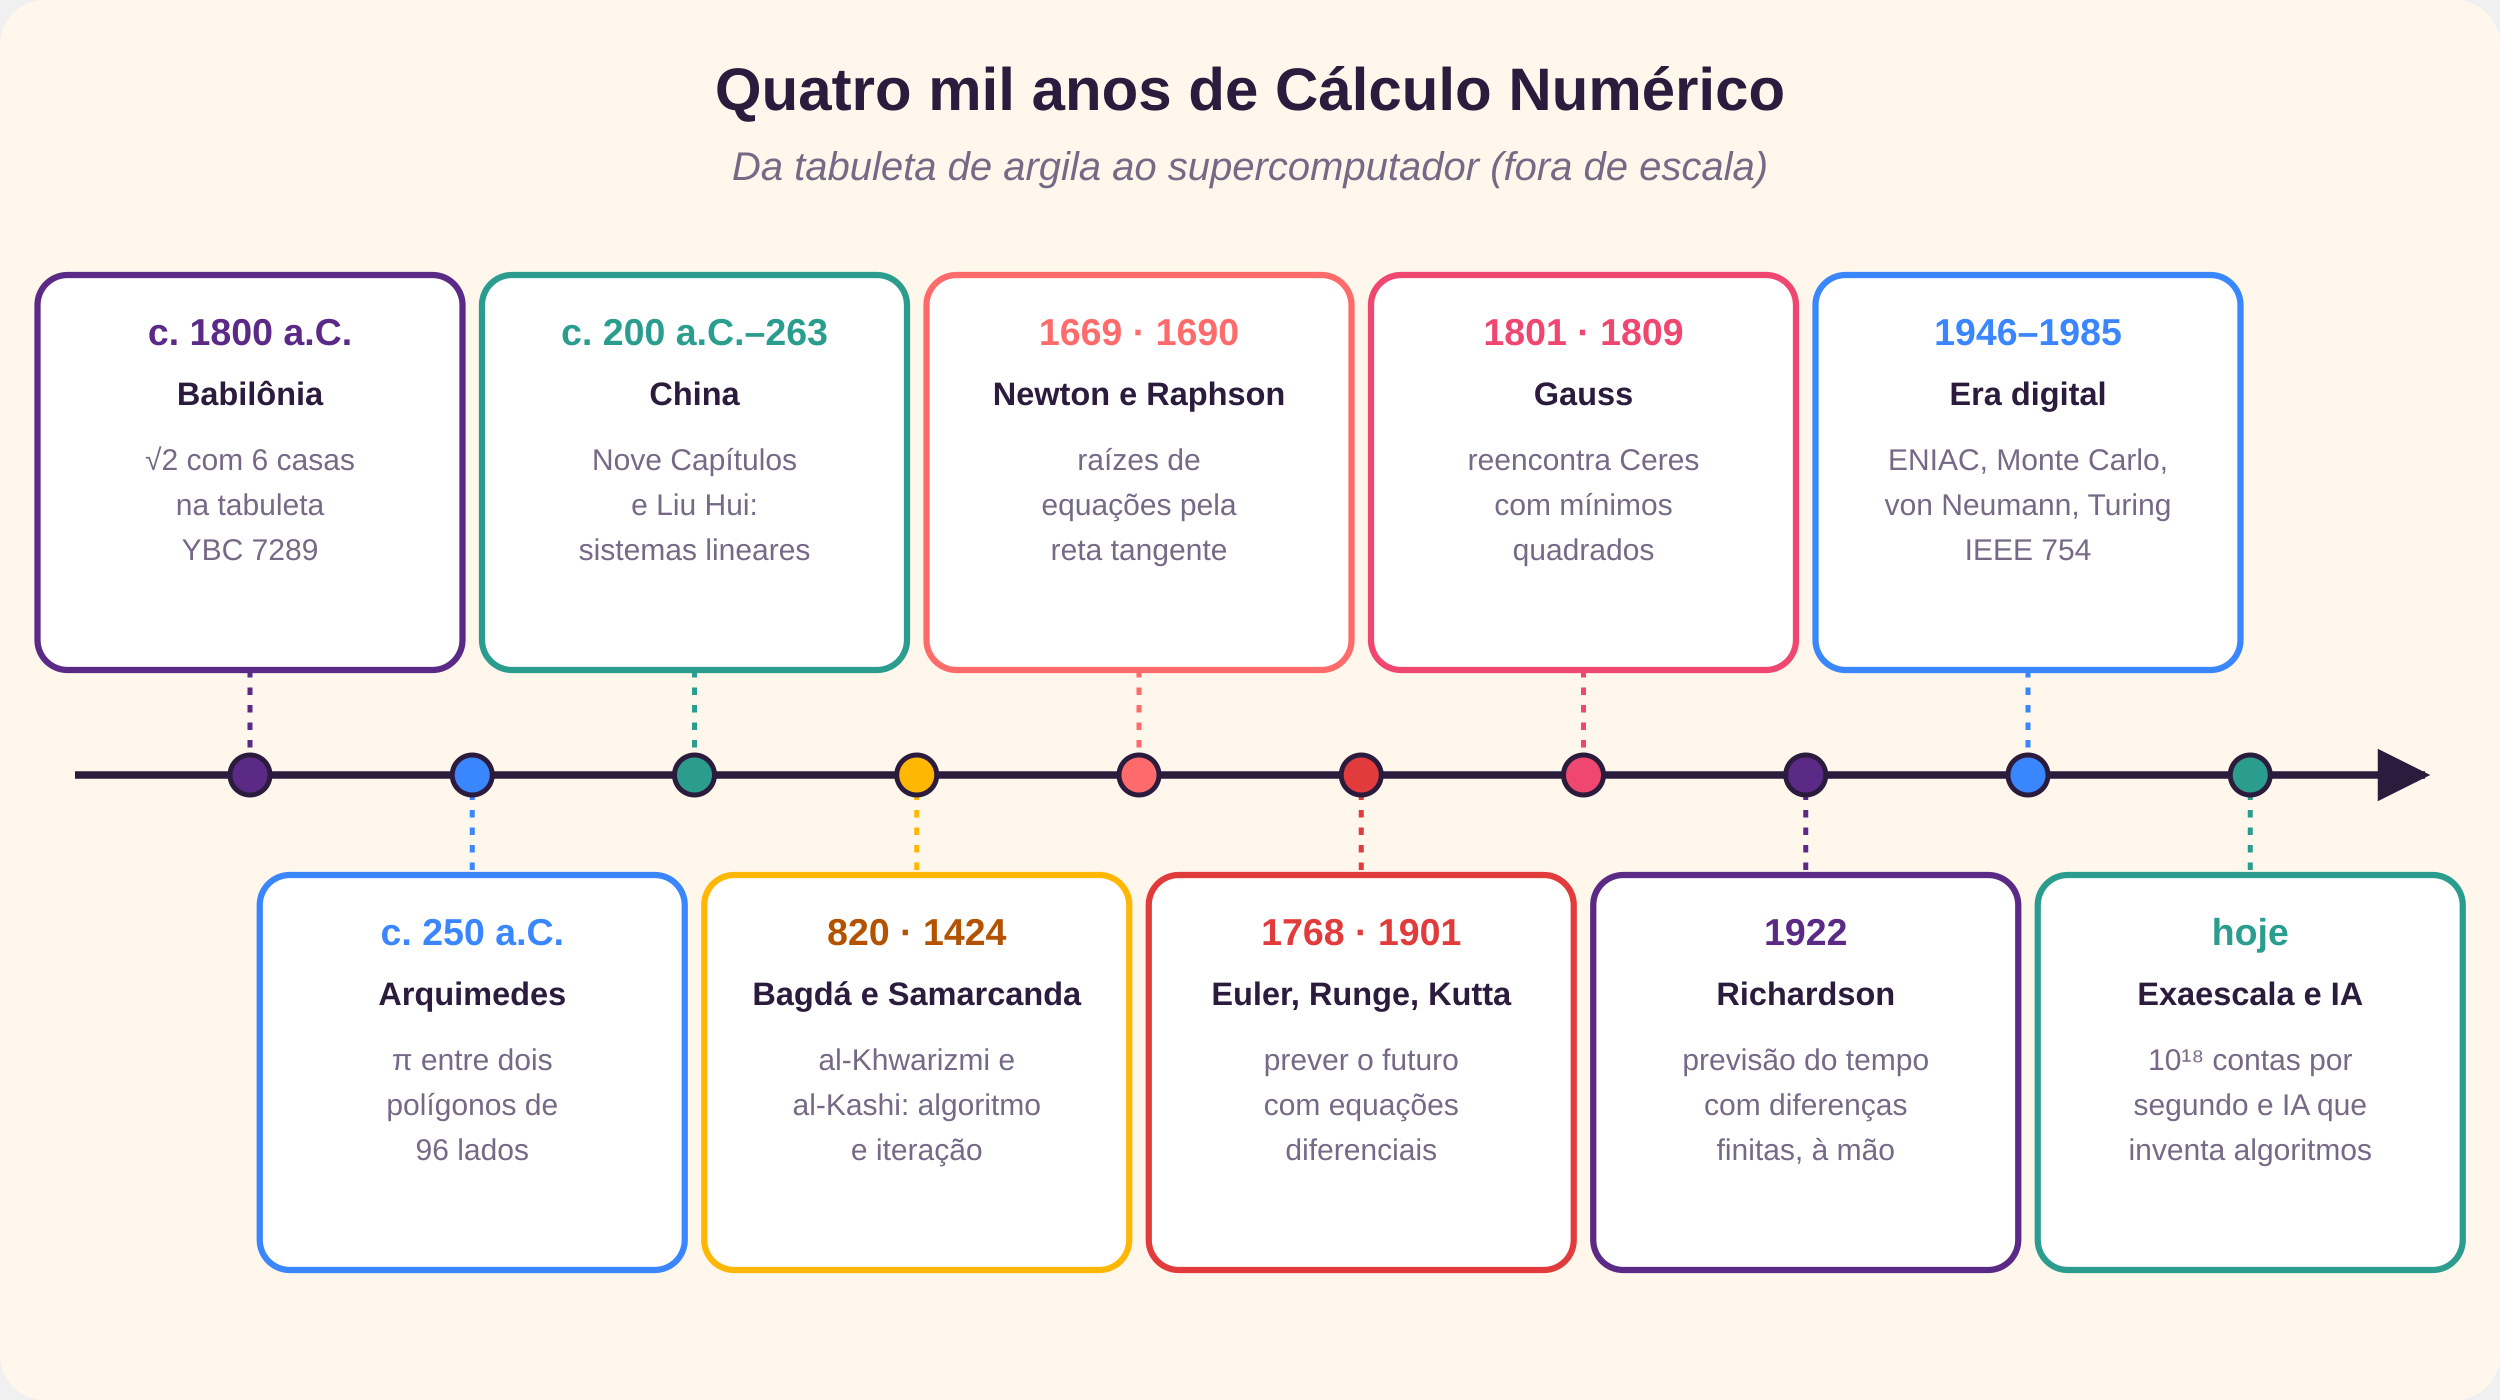
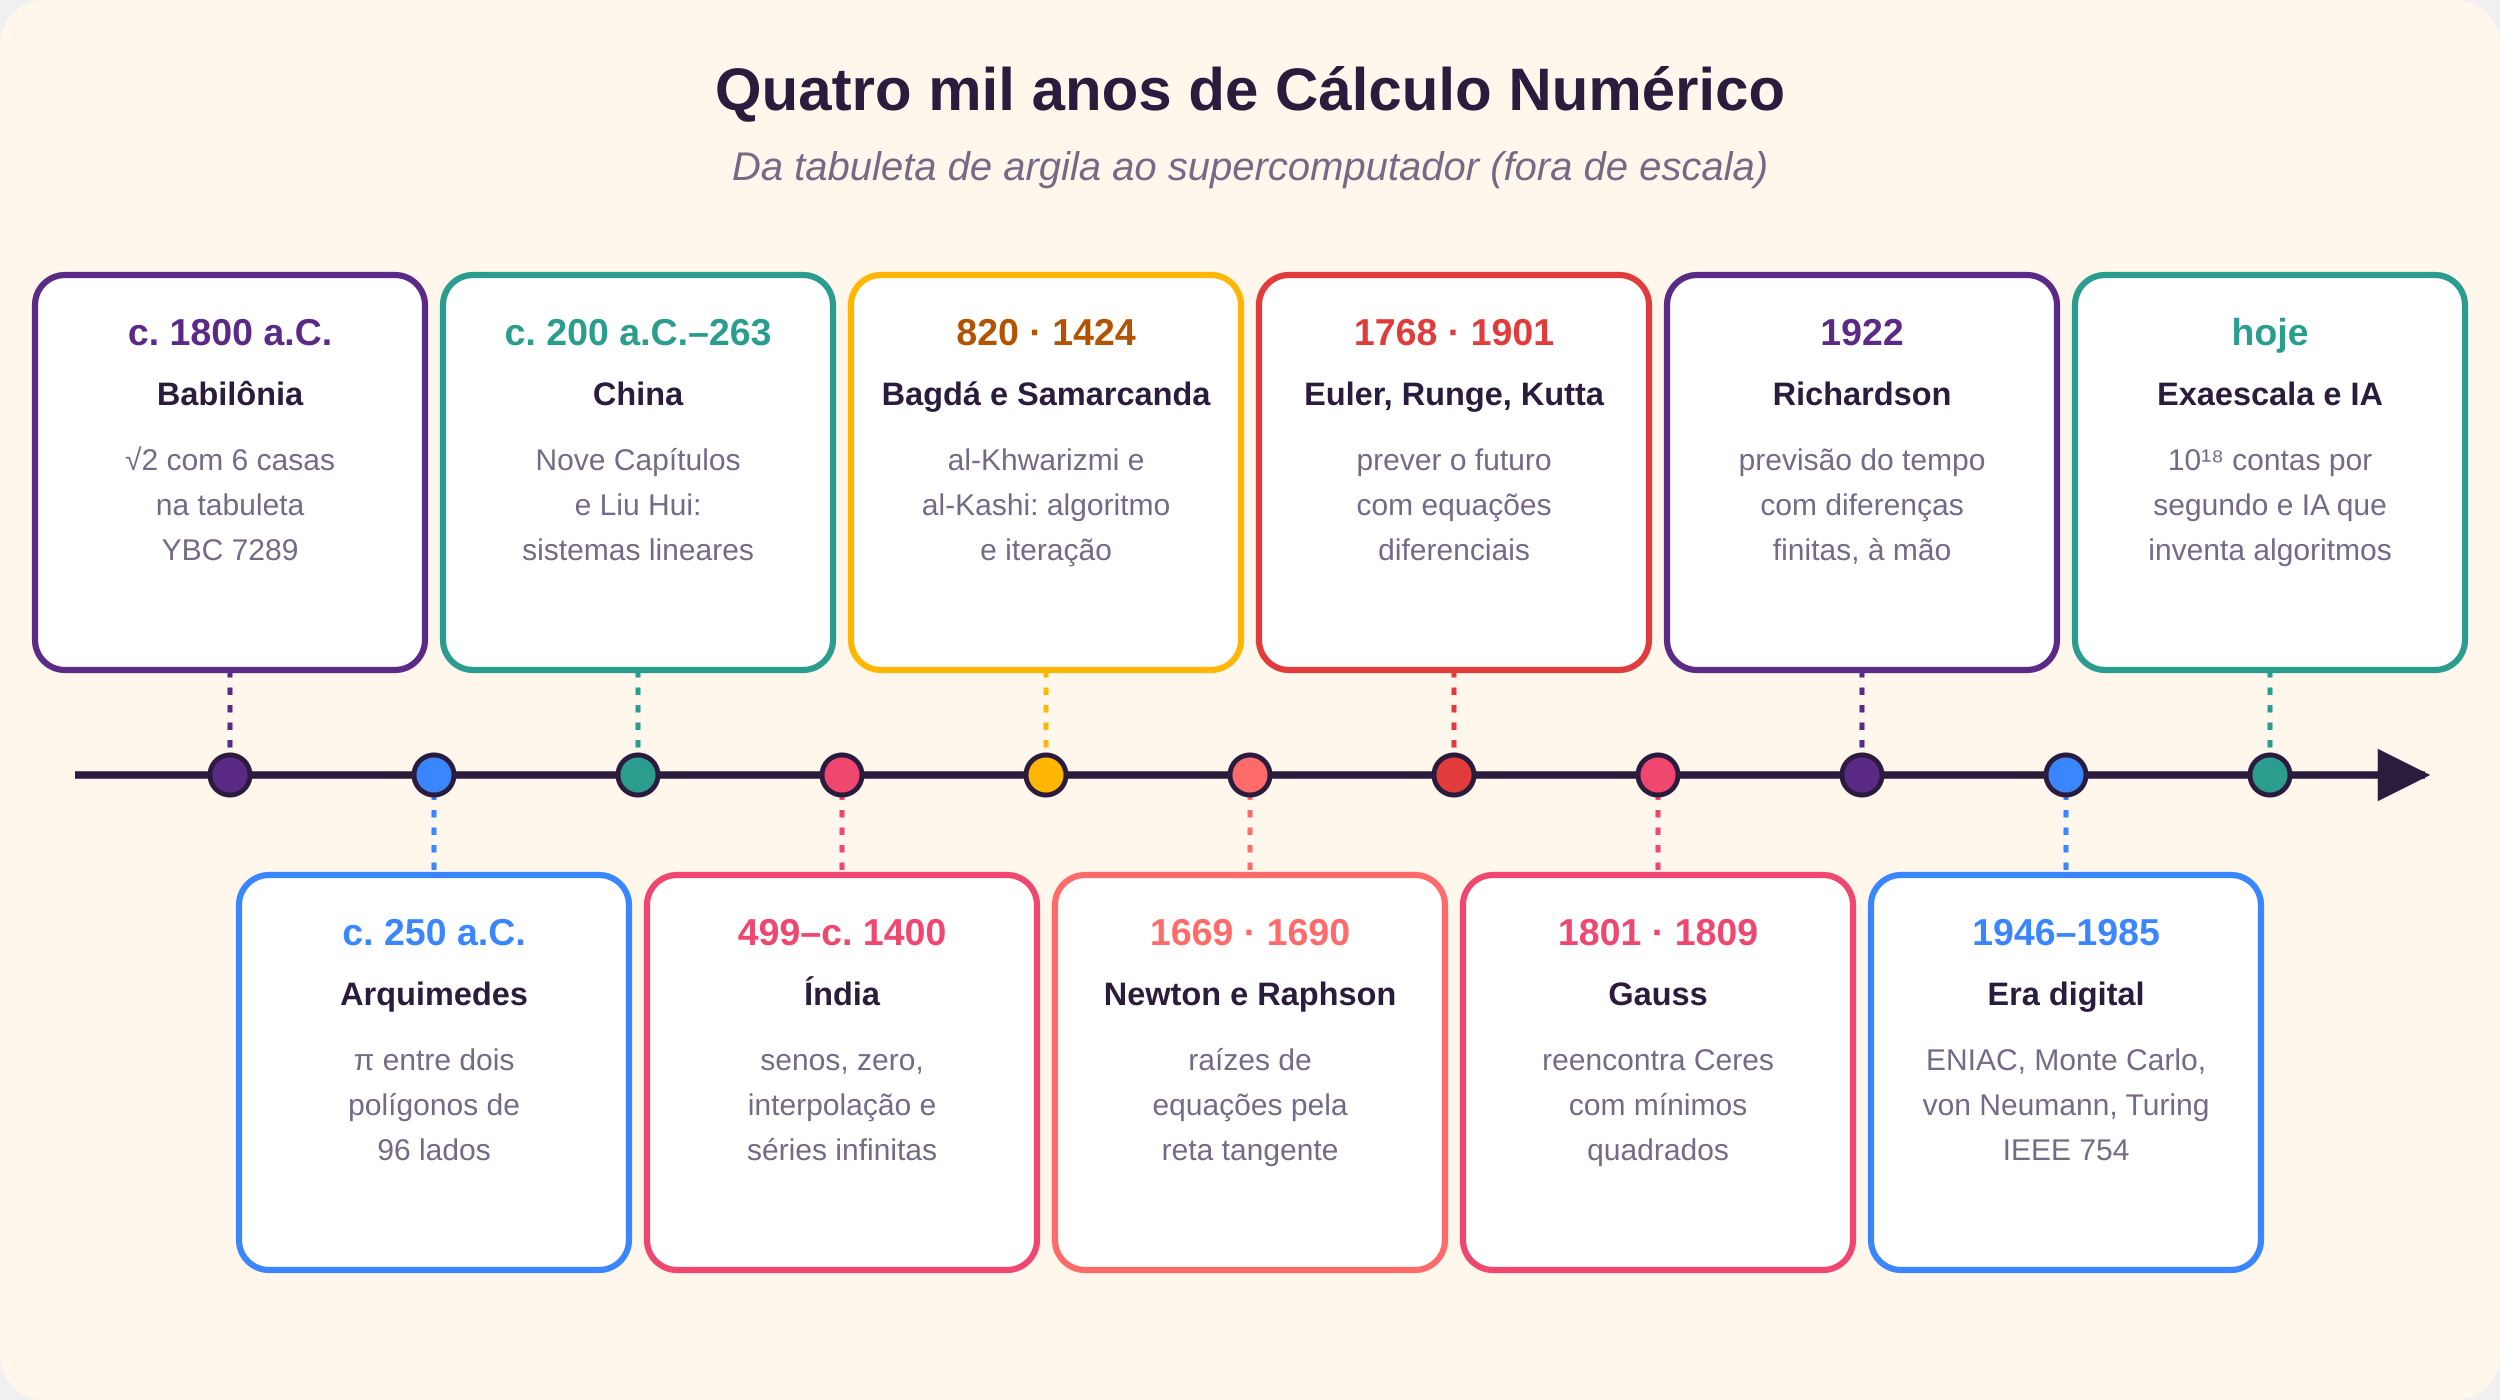
<svg xmlns="http://www.w3.org/2000/svg" viewBox="0 0 1000 560" role="img" aria-labelledby="t d" lang="pt-BR" font-family="'Trebuchet MS', 'Segoe UI', 'Helvetica Neue', Arial, sans-serif">
  <defs>
    <marker id="ar" viewBox="0 0 10 10" refX="9" refY="5" markerWidth="7" markerHeight="7" orient="auto-start-reverse">
      <path d="M0 0 L10 5 L0 10 z" fill="#2B1B3D" />
    </marker>
    <marker id="ap" viewBox="0 0 10 10" refX="9" refY="5" markerWidth="7" markerHeight="7" orient="auto-start-reverse">
      <path d="M0 0 L10 5 L0 10 z" fill="#5B2A86" />
    </marker>
    <marker id="as" viewBox="0 0 10 10" refX="9" refY="5" markerWidth="7" markerHeight="7" orient="auto-start-reverse">
      <path d="M0 0 L10 5 L0 10 z" fill="#3A86FF" />
    </marker>
    <marker id="am" viewBox="0 0 10 10" refX="9" refY="5" markerWidth="7" markerHeight="7" orient="auto-start-reverse">
      <path d="M0 0 L10 5 L0 10 z" fill="#2A9D8F" />
    </marker>
    <marker id="ac" viewBox="0 0 10 10" refX="9" refY="5" markerWidth="7" markerHeight="7" orient="auto-start-reverse">
      <path d="M0 0 L10 5 L0 10 z" fill="#FF6B6B" />
    </marker>
    <marker id="ag" viewBox="0 0 10 10" refX="9" refY="5" markerWidth="7" markerHeight="7" orient="auto-start-reverse">
      <path d="M0 0 L10 5 L0 10 z" fill="#B35300" />
    </marker>
    <marker id="au" viewBox="0 0 10 10" refX="9" refY="5" markerWidth="7" markerHeight="7" orient="auto-start-reverse">
      <path d="M0 0 L10 5 L0 10 z" fill="#756986" />
    </marker>
  </defs>
  <rect width="1000" height="560" rx="18" fill="#FFF7EC" />
  <text x="500" y="44" font-size="24" fill="#2B1B3D" text-anchor="middle" font-weight="700">Quatro mil anos de Cálculo Numérico</text>
  <text x="500" y="72" font-size="16" fill="#756986" text-anchor="middle" font-style="italic">Da tabuleta de argila ao supercomputador (fora de escala)</text>
  <line x1="30" y1="310" x2="970" y2="310" stroke="#2B1B3D" stroke-width="3" marker-end="url(#ar)" />
-   <line x1="100" y1="268" x2="100" y2="310" stroke="#5B2A86" stroke-width="2" stroke-dasharray="3 4" />
-   <circle cx="100" cy="310" r="8" fill="#5B2A86" stroke="#2B1B3D" stroke-width="2" />
-   <rect x="15" y="110" width="170" height="158" rx="12" fill="#FFFFFF" stroke="#5B2A86" stroke-width="2.5" />
-   <text x="100" y="138" font-size="15" fill="#5B2A86" text-anchor="middle" font-weight="700">c. 1800 a.C.</text>
-   <text x="100" y="162" font-size="13" fill="#2B1B3D" text-anchor="middle" font-weight="700">Babilônia</text>
-   <text x="100" y="188" font-size="12" fill="#756986" text-anchor="middle">√2 com 6 casas</text>
-   <text x="100" y="206" font-size="12" fill="#756986" text-anchor="middle">na tabuleta</text>
-   <text x="100" y="224" font-size="12" fill="#756986" text-anchor="middle">YBC 7289</text>
-   <line x1="188.9" y1="310" x2="188.9" y2="350" stroke="#3A86FF" stroke-width="2" stroke-dasharray="3 4" />
-   <circle cx="188.9" cy="310" r="8" fill="#3A86FF" stroke="#2B1B3D" stroke-width="2" />
-   <rect x="103.9" y="350" width="170" height="158" rx="12" fill="#FFFFFF" stroke="#3A86FF" stroke-width="2.5" />
-   <text x="188.9" y="378" font-size="15" fill="#3A86FF" text-anchor="middle" font-weight="700">c. 250 a.C.</text>
-   <text x="188.9" y="402" font-size="13" fill="#2B1B3D" text-anchor="middle" font-weight="700">Arquimedes</text>
-   <text x="188.9" y="428" font-size="12" fill="#756986" text-anchor="middle">π entre dois</text>
-   <text x="188.9" y="446" font-size="12" fill="#756986" text-anchor="middle">polígonos de</text>
-   <text x="188.9" y="464" font-size="12" fill="#756986" text-anchor="middle">96 lados</text>
-   <line x1="277.8" y1="268" x2="277.8" y2="310" stroke="#2A9D8F" stroke-width="2" stroke-dasharray="3 4" />
-   <circle cx="277.8" cy="310" r="8" fill="#2A9D8F" stroke="#2B1B3D" stroke-width="2" />
-   <rect x="192.8" y="110" width="170" height="158" rx="12" fill="#FFFFFF" stroke="#2A9D8F" stroke-width="2.5" />
-   <text x="277.8" y="138" font-size="15" fill="#2A9D8F" text-anchor="middle" font-weight="700">c. 200 a.C.–263</text>
-   <text x="277.8" y="162" font-size="13" fill="#2B1B3D" text-anchor="middle" font-weight="700">China</text>
-   <text x="277.8" y="188" font-size="12" fill="#756986" text-anchor="middle">Nove Capítulos</text>
-   <text x="277.8" y="206" font-size="12" fill="#756986" text-anchor="middle">e Liu Hui:</text>
-   <text x="277.8" y="224" font-size="12" fill="#756986" text-anchor="middle">sistemas lineares</text>
-   <line x1="366.7" y1="310" x2="366.7" y2="350" stroke="#FFB703" stroke-width="2" stroke-dasharray="3 4" />
-   <circle cx="366.7" cy="310" r="8" fill="#FFB703" stroke="#2B1B3D" stroke-width="2" />
-   <rect x="281.7" y="350" width="170" height="158" rx="12" fill="#FFFFFF" stroke="#FFB703" stroke-width="2.5" />
-   <text x="366.7" y="378" font-size="15" fill="#B35300" text-anchor="middle" font-weight="700">820 · 1424</text>
-   <text x="366.7" y="402" font-size="13" fill="#2B1B3D" text-anchor="middle" font-weight="700">Bagdá e Samarcanda</text>
-   <text x="366.7" y="428" font-size="12" fill="#756986" text-anchor="middle">al-Khwarizmi e</text>
-   <text x="366.7" y="446" font-size="12" fill="#756986" text-anchor="middle">al-Kashi: algoritmo</text>
-   <text x="366.7" y="464" font-size="12" fill="#756986" text-anchor="middle">e iteração</text>
-   <line x1="455.6" y1="268" x2="455.6" y2="310" stroke="#FF6B6B" stroke-width="2" stroke-dasharray="3 4" />
-   <circle cx="455.6" cy="310" r="8" fill="#FF6B6B" stroke="#2B1B3D" stroke-width="2" />
-   <rect x="370.6" y="110" width="170" height="158" rx="12" fill="#FFFFFF" stroke="#FF6B6B" stroke-width="2.5" />
-   <text x="455.6" y="138" font-size="15" fill="#FF6B6B" text-anchor="middle" font-weight="700">1669 · 1690</text>
-   <text x="455.6" y="162" font-size="13" fill="#2B1B3D" text-anchor="middle" font-weight="700">Newton e Raphson</text>
-   <text x="455.6" y="188" font-size="12" fill="#756986" text-anchor="middle">raízes de</text>
-   <text x="455.6" y="206" font-size="12" fill="#756986" text-anchor="middle">equações pela</text>
-   <text x="455.6" y="224" font-size="12" fill="#756986" text-anchor="middle">reta tangente</text>
-   <line x1="544.5" y1="310" x2="544.5" y2="350" stroke="#E23B3B" stroke-width="2" stroke-dasharray="3 4" />
-   <circle cx="544.5" cy="310" r="8" fill="#E23B3B" stroke="#2B1B3D" stroke-width="2" />
-   <rect x="459.5" y="350" width="170" height="158" rx="12" fill="#FFFFFF" stroke="#E23B3B" stroke-width="2.5" />
-   <text x="544.5" y="378" font-size="15" fill="#E23B3B" text-anchor="middle" font-weight="700">1768 · 1901</text>
-   <text x="544.5" y="402" font-size="13" fill="#2B1B3D" text-anchor="middle" font-weight="700">Euler, Runge, Kutta</text>
-   <text x="544.5" y="428" font-size="12" fill="#756986" text-anchor="middle">prever o futuro</text>
-   <text x="544.5" y="446" font-size="12" fill="#756986" text-anchor="middle">com equações</text>
-   <text x="544.5" y="464" font-size="12" fill="#756986" text-anchor="middle">diferenciais</text>
-   <line x1="633.4" y1="268" x2="633.4" y2="310" stroke="#EF476F" stroke-width="2" stroke-dasharray="3 4" />
-   <circle cx="633.4" cy="310" r="8" fill="#EF476F" stroke="#2B1B3D" stroke-width="2" />
-   <rect x="548.4" y="110" width="170" height="158" rx="12" fill="#FFFFFF" stroke="#EF476F" stroke-width="2.5" />
-   <text x="633.4" y="138" font-size="15" fill="#EF476F" text-anchor="middle" font-weight="700">1801 · 1809</text>
-   <text x="633.4" y="162" font-size="13" fill="#2B1B3D" text-anchor="middle" font-weight="700">Gauss</text>
-   <text x="633.4" y="188" font-size="12" fill="#756986" text-anchor="middle">reencontra Ceres</text>
-   <text x="633.4" y="206" font-size="12" fill="#756986" text-anchor="middle">com mínimos</text>
-   <text x="633.4" y="224" font-size="12" fill="#756986" text-anchor="middle">quadrados</text>
-   <line x1="722.3" y1="310" x2="722.3" y2="350" stroke="#5B2A86" stroke-width="2" stroke-dasharray="3 4" />
-   <circle cx="722.3" cy="310" r="8" fill="#5B2A86" stroke="#2B1B3D" stroke-width="2" />
-   <rect x="637.3" y="350" width="170" height="158" rx="12" fill="#FFFFFF" stroke="#5B2A86" stroke-width="2.5" />
-   <text x="722.3" y="378" font-size="15" fill="#5B2A86" text-anchor="middle" font-weight="700">1922</text>
-   <text x="722.3" y="402" font-size="13" fill="#2B1B3D" text-anchor="middle" font-weight="700">Richardson</text>
-   <text x="722.3" y="428" font-size="12" fill="#756986" text-anchor="middle">previsão do tempo</text>
-   <text x="722.3" y="446" font-size="12" fill="#756986" text-anchor="middle">com diferenças</text>
-   <text x="722.3" y="464" font-size="12" fill="#756986" text-anchor="middle">finitas, à mão</text>
-   <line x1="811.2" y1="268" x2="811.2" y2="310" stroke="#3A86FF" stroke-width="2" stroke-dasharray="3 4" />
-   <circle cx="811.2" cy="310" r="8" fill="#3A86FF" stroke="#2B1B3D" stroke-width="2" />
-   <rect x="726.2" y="110" width="170" height="158" rx="12" fill="#FFFFFF" stroke="#3A86FF" stroke-width="2.5" />
-   <text x="811.2" y="138" font-size="15" fill="#3A86FF" text-anchor="middle" font-weight="700">1946–1985</text>
-   <text x="811.2" y="162" font-size="13" fill="#2B1B3D" text-anchor="middle" font-weight="700">Era digital</text>
-   <text x="811.2" y="188" font-size="12" fill="#756986" text-anchor="middle">ENIAC, Monte Carlo,</text>
-   <text x="811.2" y="206" font-size="12" fill="#756986" text-anchor="middle">von Neumann, Turing</text>
-   <text x="811.2" y="224" font-size="12" fill="#756986" text-anchor="middle">IEEE 754</text>
-   <line x1="900.1" y1="310" x2="900.1" y2="350" stroke="#2A9D8F" stroke-width="2" stroke-dasharray="3 4" />
-   <circle cx="900.1" cy="310" r="8" fill="#2A9D8F" stroke="#2B1B3D" stroke-width="2" />
-   <rect x="815.1" y="350" width="170" height="158" rx="12" fill="#FFFFFF" stroke="#2A9D8F" stroke-width="2.5" />
-   <text x="900.1" y="378" font-size="15" fill="#2A9D8F" text-anchor="middle" font-weight="700">hoje</text>
-   <text x="900.1" y="402" font-size="13" fill="#2B1B3D" text-anchor="middle" font-weight="700">Exaescala e IA</text>
-   <text x="900.1" y="428" font-size="12" fill="#756986" text-anchor="middle">10¹⁸ contas por</text>
-   <text x="900.1" y="446" font-size="12" fill="#756986" text-anchor="middle">segundo e IA que</text>
-   <text x="900.1" y="464" font-size="12" fill="#756986" text-anchor="middle">inventa algoritmos</text>
+   <line x1="92" y1="268" x2="92" y2="310" stroke="#5B2A86" stroke-width="2" stroke-dasharray="3 4" />
+   <circle cx="92" cy="310" r="8" fill="#5B2A86" stroke="#2B1B3D" stroke-width="2" />
+   <rect x="14" y="110" width="156" height="158" rx="12" fill="#FFFFFF" stroke="#5B2A86" stroke-width="2.5" />
+   <text x="92" y="138" font-size="15" fill="#5B2A86" text-anchor="middle" font-weight="700">c. 1800 a.C.</text>
+   <text x="92" y="162" font-size="13" fill="#2B1B3D" text-anchor="middle" font-weight="700">Babilônia</text>
+   <text x="92" y="188" font-size="12" fill="#756986" text-anchor="middle">√2 com 6 casas</text>
+   <text x="92" y="206" font-size="12" fill="#756986" text-anchor="middle">na tabuleta</text>
+   <text x="92" y="224" font-size="12" fill="#756986" text-anchor="middle">YBC 7289</text>
+   <line x1="173.6" y1="310" x2="173.6" y2="350" stroke="#3A86FF" stroke-width="2" stroke-dasharray="3 4" />
+   <circle cx="173.6" cy="310" r="8" fill="#3A86FF" stroke="#2B1B3D" stroke-width="2" />
+   <rect x="95.6" y="350" width="156" height="158" rx="12" fill="#FFFFFF" stroke="#3A86FF" stroke-width="2.5" />
+   <text x="173.6" y="378" font-size="15" fill="#3A86FF" text-anchor="middle" font-weight="700">c. 250 a.C.</text>
+   <text x="173.6" y="402" font-size="13" fill="#2B1B3D" text-anchor="middle" font-weight="700">Arquimedes</text>
+   <text x="173.6" y="428" font-size="12" fill="#756986" text-anchor="middle">π entre dois</text>
+   <text x="173.6" y="446" font-size="12" fill="#756986" text-anchor="middle">polígonos de</text>
+   <text x="173.6" y="464" font-size="12" fill="#756986" text-anchor="middle">96 lados</text>
+   <line x1="255.2" y1="268" x2="255.2" y2="310" stroke="#2A9D8F" stroke-width="2" stroke-dasharray="3 4" />
+   <circle cx="255.2" cy="310" r="8" fill="#2A9D8F" stroke="#2B1B3D" stroke-width="2" />
+   <rect x="177.2" y="110" width="156" height="158" rx="12" fill="#FFFFFF" stroke="#2A9D8F" stroke-width="2.5" />
+   <text x="255.2" y="138" font-size="15" fill="#2A9D8F" text-anchor="middle" font-weight="700">c. 200 a.C.–263</text>
+   <text x="255.2" y="162" font-size="13" fill="#2B1B3D" text-anchor="middle" font-weight="700">China</text>
+   <text x="255.2" y="188" font-size="12" fill="#756986" text-anchor="middle">Nove Capítulos</text>
+   <text x="255.2" y="206" font-size="12" fill="#756986" text-anchor="middle">e Liu Hui:</text>
+   <text x="255.2" y="224" font-size="12" fill="#756986" text-anchor="middle">sistemas lineares</text>
+   <line x1="336.8" y1="310" x2="336.8" y2="350" stroke="#EF476F" stroke-width="2" stroke-dasharray="3 4" />
+   <circle cx="336.8" cy="310" r="8" fill="#EF476F" stroke="#2B1B3D" stroke-width="2" />
+   <rect x="258.8" y="350" width="156" height="158" rx="12" fill="#FFFFFF" stroke="#EF476F" stroke-width="2.5" />
+   <text x="336.8" y="378" font-size="15" fill="#EF476F" text-anchor="middle" font-weight="700">499–c. 1400</text>
+   <text x="336.8" y="402" font-size="13" fill="#2B1B3D" text-anchor="middle" font-weight="700">Índia</text>
+   <text x="336.8" y="428" font-size="12" fill="#756986" text-anchor="middle">senos, zero,</text>
+   <text x="336.8" y="446" font-size="12" fill="#756986" text-anchor="middle">interpolação e</text>
+   <text x="336.8" y="464" font-size="12" fill="#756986" text-anchor="middle">séries infinitas</text>
+   <line x1="418.4" y1="268" x2="418.4" y2="310" stroke="#FFB703" stroke-width="2" stroke-dasharray="3 4" />
+   <circle cx="418.4" cy="310" r="8" fill="#FFB703" stroke="#2B1B3D" stroke-width="2" />
+   <rect x="340.4" y="110" width="156" height="158" rx="12" fill="#FFFFFF" stroke="#FFB703" stroke-width="2.5" />
+   <text x="418.4" y="138" font-size="15" fill="#B35300" text-anchor="middle" font-weight="700">820 · 1424</text>
+   <text x="418.4" y="162" font-size="13" fill="#2B1B3D" text-anchor="middle" font-weight="700">Bagdá e Samarcanda</text>
+   <text x="418.4" y="188" font-size="12" fill="#756986" text-anchor="middle">al-Khwarizmi e</text>
+   <text x="418.4" y="206" font-size="12" fill="#756986" text-anchor="middle">al-Kashi: algoritmo</text>
+   <text x="418.4" y="224" font-size="12" fill="#756986" text-anchor="middle">e iteração</text>
+   <line x1="500" y1="310" x2="500" y2="350" stroke="#FF6B6B" stroke-width="2" stroke-dasharray="3 4" />
+   <circle cx="500" cy="310" r="8" fill="#FF6B6B" stroke="#2B1B3D" stroke-width="2" />
+   <rect x="422" y="350" width="156" height="158" rx="12" fill="#FFFFFF" stroke="#FF6B6B" stroke-width="2.5" />
+   <text x="500" y="378" font-size="15" fill="#FF6B6B" text-anchor="middle" font-weight="700">1669 · 1690</text>
+   <text x="500" y="402" font-size="13" fill="#2B1B3D" text-anchor="middle" font-weight="700">Newton e Raphson</text>
+   <text x="500" y="428" font-size="12" fill="#756986" text-anchor="middle">raízes de</text>
+   <text x="500" y="446" font-size="12" fill="#756986" text-anchor="middle">equações pela</text>
+   <text x="500" y="464" font-size="12" fill="#756986" text-anchor="middle">reta tangente</text>
+   <line x1="581.6" y1="268" x2="581.6" y2="310" stroke="#E23B3B" stroke-width="2" stroke-dasharray="3 4" />
+   <circle cx="581.6" cy="310" r="8" fill="#E23B3B" stroke="#2B1B3D" stroke-width="2" />
+   <rect x="503.6" y="110" width="156" height="158" rx="12" fill="#FFFFFF" stroke="#E23B3B" stroke-width="2.5" />
+   <text x="581.6" y="138" font-size="15" fill="#E23B3B" text-anchor="middle" font-weight="700">1768 · 1901</text>
+   <text x="581.6" y="162" font-size="13" fill="#2B1B3D" text-anchor="middle" font-weight="700">Euler, Runge, Kutta</text>
+   <text x="581.6" y="188" font-size="12" fill="#756986" text-anchor="middle">prever o futuro</text>
+   <text x="581.6" y="206" font-size="12" fill="#756986" text-anchor="middle">com equações</text>
+   <text x="581.6" y="224" font-size="12" fill="#756986" text-anchor="middle">diferenciais</text>
+   <line x1="663.2" y1="310" x2="663.2" y2="350" stroke="#EF476F" stroke-width="2" stroke-dasharray="3 4" />
+   <circle cx="663.2" cy="310" r="8" fill="#EF476F" stroke="#2B1B3D" stroke-width="2" />
+   <rect x="585.2" y="350" width="156" height="158" rx="12" fill="#FFFFFF" stroke="#EF476F" stroke-width="2.5" />
+   <text x="663.2" y="378" font-size="15" fill="#EF476F" text-anchor="middle" font-weight="700">1801 · 1809</text>
+   <text x="663.2" y="402" font-size="13" fill="#2B1B3D" text-anchor="middle" font-weight="700">Gauss</text>
+   <text x="663.2" y="428" font-size="12" fill="#756986" text-anchor="middle">reencontra Ceres</text>
+   <text x="663.2" y="446" font-size="12" fill="#756986" text-anchor="middle">com mínimos</text>
+   <text x="663.2" y="464" font-size="12" fill="#756986" text-anchor="middle">quadrados</text>
+   <line x1="744.8" y1="268" x2="744.8" y2="310" stroke="#5B2A86" stroke-width="2" stroke-dasharray="3 4" />
+   <circle cx="744.8" cy="310" r="8" fill="#5B2A86" stroke="#2B1B3D" stroke-width="2" />
+   <rect x="666.8" y="110" width="156" height="158" rx="12" fill="#FFFFFF" stroke="#5B2A86" stroke-width="2.5" />
+   <text x="744.8" y="138" font-size="15" fill="#5B2A86" text-anchor="middle" font-weight="700">1922</text>
+   <text x="744.8" y="162" font-size="13" fill="#2B1B3D" text-anchor="middle" font-weight="700">Richardson</text>
+   <text x="744.8" y="188" font-size="12" fill="#756986" text-anchor="middle">previsão do tempo</text>
+   <text x="744.8" y="206" font-size="12" fill="#756986" text-anchor="middle">com diferenças</text>
+   <text x="744.8" y="224" font-size="12" fill="#756986" text-anchor="middle">finitas, à mão</text>
+   <line x1="826.4" y1="310" x2="826.4" y2="350" stroke="#3A86FF" stroke-width="2" stroke-dasharray="3 4" />
+   <circle cx="826.4" cy="310" r="8" fill="#3A86FF" stroke="#2B1B3D" stroke-width="2" />
+   <rect x="748.4" y="350" width="156" height="158" rx="12" fill="#FFFFFF" stroke="#3A86FF" stroke-width="2.5" />
+   <text x="826.4" y="378" font-size="15" fill="#3A86FF" text-anchor="middle" font-weight="700">1946–1985</text>
+   <text x="826.4" y="402" font-size="13" fill="#2B1B3D" text-anchor="middle" font-weight="700">Era digital</text>
+   <text x="826.4" y="428" font-size="12" fill="#756986" text-anchor="middle">ENIAC, Monte Carlo,</text>
+   <text x="826.4" y="446" font-size="12" fill="#756986" text-anchor="middle">von Neumann, Turing</text>
+   <text x="826.4" y="464" font-size="12" fill="#756986" text-anchor="middle">IEEE 754</text>
+   <line x1="908" y1="268" x2="908" y2="310" stroke="#2A9D8F" stroke-width="2" stroke-dasharray="3 4" />
+   <circle cx="908" cy="310" r="8" fill="#2A9D8F" stroke="#2B1B3D" stroke-width="2" />
+   <rect x="830" y="110" width="156" height="158" rx="12" fill="#FFFFFF" stroke="#2A9D8F" stroke-width="2.5" />
+   <text x="908" y="138" font-size="15" fill="#2A9D8F" text-anchor="middle" font-weight="700">hoje</text>
+   <text x="908" y="162" font-size="13" fill="#2B1B3D" text-anchor="middle" font-weight="700">Exaescala e IA</text>
+   <text x="908" y="188" font-size="12" fill="#756986" text-anchor="middle">10¹⁸ contas por</text>
+   <text x="908" y="206" font-size="12" fill="#756986" text-anchor="middle">segundo e IA que</text>
+   <text x="908" y="224" font-size="12" fill="#756986" text-anchor="middle">inventa algoritmos</text>
</svg>
